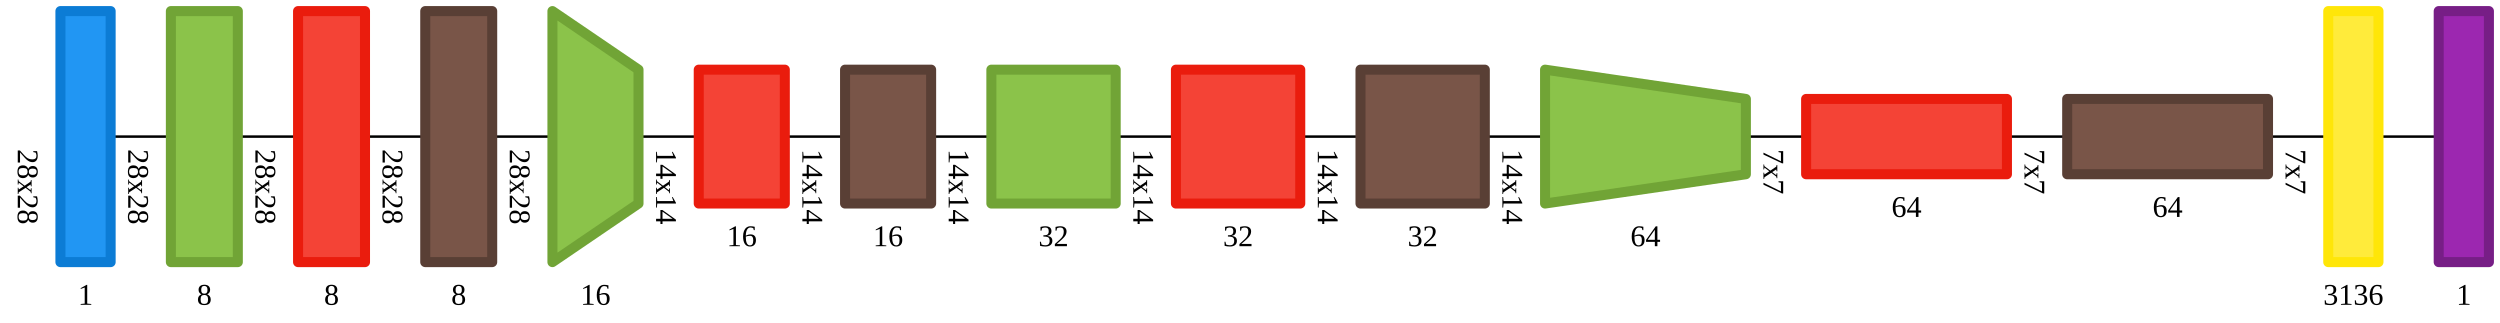
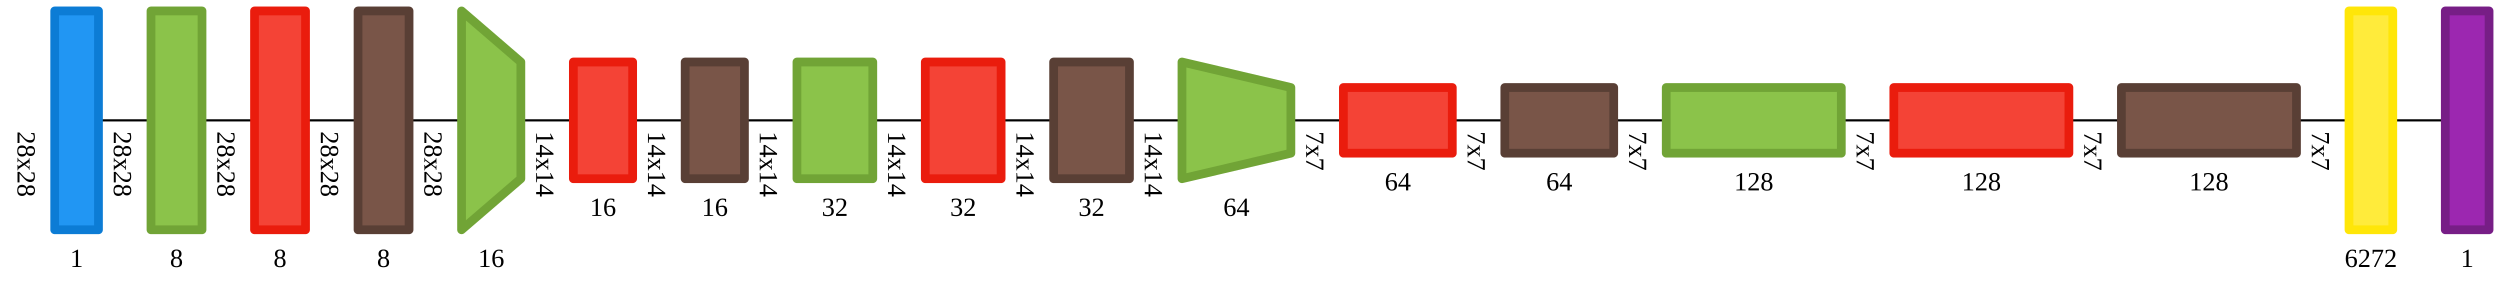
- <svg xmlns="http://www.w3.org/2000/svg" version="1.1" baseProfile="full" width="1127.653" height="145.484">
+ <svg xmlns="http://www.w3.org/2000/svg" version="1.1" baseProfile="full" width="1142.409" height="130">
  <g transform="translate(5, 5)">
-     <g transform="scale(1.132276) translate(19.65625, -50)">
+     <g transform="scale(1) translate(20, -50)">
      <g>
        <g>
          <polyline points="20,100 32,100 44,100 " style="fill: none; stroke: black;" />
          <g transform="translate(30, 105)">
            <text text-anchor="start" y="3" transform="rotate(90)" font-size="12">28x28</text>
          </g>
        </g>
        <g transform="translate(-14, 105)">
          <text text-anchor="start" y="3" transform="rotate(90)" font-size="12">28x28</text>
        </g>
      </g>
      <g>
        <g>
-           <polyline points="70.667,100 82.667,100 94.667,100 " style="fill: none; stroke: black;" />
-           <g transform="translate(80.66667, 105)">
-             <text text-anchor="start" y="3" transform="rotate(90)" font-size="12">28x28</text>
-           </g>
-         </g>
-       </g>
-       <g>
-         <g>
-           <polyline points="121.333,100 133.333,100 145.333,100 " style="fill: none; stroke: black;" />
-           <g transform="translate(131.3333, 105)">
-             <text text-anchor="start" y="3" transform="rotate(90)" font-size="12">28x28</text>
-           </g>
-         </g>
-       </g>
-       <g>
-         <g>
-           <polyline points="172,100 184,100 196,100 " style="fill: none; stroke: black;" />
-           <g transform="translate(182, 105)">
-             <text text-anchor="start" y="3" transform="rotate(90)" font-size="12">28x28</text>
-           </g>
-         </g>
-       </g>
-       <g>
-         <g>
-           <polyline points="230.286,100 242.286,100 254.286,100 " style="fill: none; stroke: black;" />
-           <g transform="translate(240.2857, 105)">
-             <text text-anchor="start" y="3" transform="rotate(90)" font-size="12">14x14</text>
-           </g>
-         </g>
-       </g>
-       <g>
-         <g>
-           <polyline points="288.571,100 300.571,100 312.571,100 " style="fill: none; stroke: black;" />
-           <g transform="translate(298.5714, 105)">
-             <text text-anchor="start" y="3" transform="rotate(90)" font-size="12">14x14</text>
-           </g>
-         </g>
-       </g>
-       <g>
-         <g>
-           <polyline points="346.857,100 358.857,100 370.857,100 " style="fill: none; stroke: black;" />
-           <g transform="translate(356.8571, 105)">
-             <text text-anchor="start" y="3" transform="rotate(90)" font-size="12">14x14</text>
-           </g>
-         </g>
-       </g>
-       <g>
-         <g>
-           <polyline points="420.381,100 432.381,100 444.381,100 " style="fill: none; stroke: black;" />
-           <g transform="translate(430.381, 105)">
-             <text text-anchor="start" y="3" transform="rotate(90)" font-size="12">14x14</text>
-           </g>
-         </g>
-       </g>
-       <g>
-         <g>
-           <polyline points="493.905,100 505.905,100 517.905,100 " style="fill: none; stroke: black;" />
-           <g transform="translate(503.9048, 105)">
-             <text text-anchor="start" y="3" transform="rotate(90)" font-size="12">14x14</text>
-           </g>
-         </g>
-       </g>
-       <g>
-         <g>
-           <polyline points="567.429,100 579.429,100 591.429,100 " style="fill: none; stroke: black;" />
-           <g transform="translate(577.4286, 105)">
-             <text text-anchor="start" y="3" transform="rotate(90)" font-size="12">14x14</text>
-           </g>
-         </g>
-       </g>
-       <g>
-         <g>
-           <polyline points="671.429,100 683.429,100 695.429,100 " style="fill: none; stroke: black;" />
-           <g transform="translate(681.4286, 105)">
-             <text text-anchor="start" y="3" transform="rotate(90)" font-size="12">7x7</text>
-           </g>
-         </g>
-       </g>
-       <g>
-         <g>
-           <polyline points="775.429,100 787.429,100 799.429,100 " style="fill: none; stroke: black;" />
-           <g transform="translate(785.4286, 105)">
-             <text text-anchor="start" y="3" transform="rotate(90)" font-size="12">7x7</text>
-           </g>
-         </g>
-       </g>
-       <g>
-         <g>
-           <polyline points="879.429,100 891.429,100 903.429,100 " style="fill: none; stroke: black;" />
-           <g transform="translate(889.4286, 105)">
-             <text text-anchor="start" y="3" transform="rotate(90)" font-size="12">7x7</text>
-           </g>
-         </g>
-       </g>
-       <g>
-         <g>
-           <polyline points="923.429,100 935.429,100 947.429,100 " style="fill: none; stroke: black;" />
+           <polyline points="67.307,100 79.307,100 91.307,100 " style="fill: none; stroke: black;" />
+           <g transform="translate(77.30709, 105)">
+             <text text-anchor="start" y="3" transform="rotate(90)" font-size="12">28x28</text>
+           </g>
+         </g>
+       </g>
+       <g>
+         <g>
+           <polyline points="114.614,100 126.614,100 138.614,100 " style="fill: none; stroke: black;" />
+           <g transform="translate(124.6142, 105)">
+             <text text-anchor="start" y="3" transform="rotate(90)" font-size="12">28x28</text>
+           </g>
+         </g>
+       </g>
+       <g>
+         <g>
+           <polyline points="161.921,100 173.921,100 185.921,100 " style="fill: none; stroke: black;" />
+           <g transform="translate(171.9213, 105)">
+             <text text-anchor="start" y="3" transform="rotate(90)" font-size="12">28x28</text>
+           </g>
+         </g>
+       </g>
+       <g>
+         <g>
+           <polyline points="213.008,100 225.008,100 237.008,100 " style="fill: none; stroke: black;" />
+           <g transform="translate(223.0079, 105)">
+             <text text-anchor="start" y="3" transform="rotate(90)" font-size="12">14x14</text>
+           </g>
+         </g>
+       </g>
+       <g>
+         <g>
+           <polyline points="264.094,100 276.094,100 288.094,100 " style="fill: none; stroke: black;" />
+           <g transform="translate(274.0945, 105)">
+             <text text-anchor="start" y="3" transform="rotate(90)" font-size="12">14x14</text>
+           </g>
+         </g>
+       </g>
+       <g>
+         <g>
+           <polyline points="315.181,100 327.181,100 339.181,100 " style="fill: none; stroke: black;" />
+           <g transform="translate(325.1811, 105)">
+             <text text-anchor="start" y="3" transform="rotate(90)" font-size="12">14x14</text>
+           </g>
+         </g>
+       </g>
+       <g>
+         <g>
+           <polyline points="373.827,100 385.827,100 397.827,100 " style="fill: none; stroke: black;" />
+           <g transform="translate(383.8268, 105)">
+             <text text-anchor="start" y="3" transform="rotate(90)" font-size="12">14x14</text>
+           </g>
+         </g>
+       </g>
+       <g>
+         <g>
+           <polyline points="432.472,100 444.472,100 456.472,100 " style="fill: none; stroke: black;" />
+           <g transform="translate(442.4724, 105)">
+             <text text-anchor="start" y="3" transform="rotate(90)" font-size="12">14x14</text>
+           </g>
+         </g>
+       </g>
+       <g>
+         <g>
+           <polyline points="491.118,100 503.118,100 515.118,100 " style="fill: none; stroke: black;" />
+           <g transform="translate(501.1181, 105)">
+             <text text-anchor="start" y="3" transform="rotate(90)" font-size="12">14x14</text>
+           </g>
+         </g>
+       </g>
+       <g>
+         <g>
+           <polyline points="564.882,100 576.882,100 588.882,100 " style="fill: none; stroke: black;" />
+           <g transform="translate(574.8819, 105)">
+             <text text-anchor="start" y="3" transform="rotate(90)" font-size="12">7x7</text>
+           </g>
+         </g>
+       </g>
+       <g>
+         <g>
+           <polyline points="638.646,100 650.646,100 662.646,100 " style="fill: none; stroke: black;" />
+           <g transform="translate(648.6457, 105)">
+             <text text-anchor="start" y="3" transform="rotate(90)" font-size="12">7x7</text>
+           </g>
+         </g>
+       </g>
+       <g>
+         <g>
+           <polyline points="712.409,100 724.409,100 736.409,100 " style="fill: none; stroke: black;" />
+           <g transform="translate(722.4094, 105)">
+             <text text-anchor="start" y="3" transform="rotate(90)" font-size="12">7x7</text>
+           </g>
+         </g>
+       </g>
+       <g>
+         <g>
+           <polyline points="816.409,100 828.409,100 840.409,100 " style="fill: none; stroke: black;" />
+           <g transform="translate(826.4094, 105)">
+             <text text-anchor="start" y="3" transform="rotate(90)" font-size="12">7x7</text>
+           </g>
+         </g>
+       </g>
+       <g>
+         <g>
+           <polyline points="920.409,100 932.409,100 944.409,100 " style="fill: none; stroke: black;" />
+           <g transform="translate(930.4094, 105)">
+             <text text-anchor="start" y="3" transform="rotate(90)" font-size="12">7x7</text>
+           </g>
+         </g>
+       </g>
+       <g>
+         <g>
+           <polyline points="1024.409,100 1036.409,100 1048.409,100 " style="fill: none; stroke: black;" />
+           <g transform="translate(1034.409, 105)">
+             <text text-anchor="start" y="3" transform="rotate(90)" font-size="12">7x7</text>
+           </g>
+         </g>
+       </g>
+       <g>
+         <g>
+           <polyline points="1068.409,100 1080.409,100 1092.409,100 " style="fill: none; stroke: black;" />
        </g>
      </g>
      <g />
      <g>
        <g transform="translate(0, 50)">
          <path d="M 0 0 L 20 0 V 100 L 0 100 V 0 z" style="fill: rgb(33, 150, 243); stroke: rgb(12, 124, 213); stroke-width: 4; stroke-linejoin: round;" />
          <g />
          <text text-anchor="middle" x="10" y="117" font-size="12">1</text>
        </g>
      </g>
      <g>
        <g transform="translate(44, 50)">
-           <path d="M 0 0 L 26.667 0 V 100 L 0 100 V 0 z" style="fill: rgb(139, 195, 74); stroke: rgb(113, 164, 54); stroke-width: 4; stroke-linejoin: round;" />
-           <g />
-           <text text-anchor="middle" x="13.333" y="117" font-size="12">8</text>
-         </g>
-       </g>
-       <g>
-         <g transform="translate(94.66667, 50)">
-           <path d="M 0 0 L 26.667 0 V 100 L 0 100 V 0 z" style="fill: rgb(244, 67, 54); stroke: rgb(234, 28, 13); stroke-width: 4; stroke-linejoin: round;" />
-           <g />
-           <text text-anchor="middle" x="13.333" y="117" font-size="12">8</text>
-         </g>
-       </g>
-       <g>
-         <g transform="translate(145.3333, 50)">
-           <path d="M 0 0 L 26.667 0 V 100 L 0 100 V 0 z" style="fill: rgb(121, 85, 72); stroke: rgb(89, 63, 53); stroke-width: 4; stroke-linejoin: round;" />
-           <g />
-           <text text-anchor="middle" x="13.333" y="117" font-size="12">8</text>
-         </g>
-       </g>
-       <g>
-         <g transform="translate(196, 50)">
-           <path d="M 0 0 L 34.286 23.333 V 76.667 L 0 100 V 0 z" style="fill: rgb(139, 195, 74); stroke: rgb(113, 164, 54); stroke-width: 4; stroke-linejoin: round;" />
-           <g />
-           <text text-anchor="middle" x="17.143" y="117" font-size="12">16</text>
-         </g>
-       </g>
-       <g>
-         <g transform="translate(254.2857, 50)">
-           <path d="M 0 23.333 L 34.286 23.333 V 76.667 L 0 76.667 V 23.333 z" style="fill: rgb(244, 67, 54); stroke: rgb(234, 28, 13); stroke-width: 4; stroke-linejoin: round;" />
-           <g />
-           <text text-anchor="middle" x="17.143" y="93.667" font-size="12">16</text>
-         </g>
-       </g>
-       <g>
-         <g transform="translate(312.5714, 50)">
-           <path d="M 0 23.333 L 34.286 23.333 V 76.667 L 0 76.667 V 23.333 z" style="fill: rgb(121, 85, 72); stroke: rgb(89, 63, 53); stroke-width: 4; stroke-linejoin: round;" />
-           <g />
-           <text text-anchor="middle" x="17.143" y="93.667" font-size="12">16</text>
-         </g>
-       </g>
-       <g>
-         <g transform="translate(370.8571, 50)">
-           <path d="M 0 23.333 L 49.524 23.333 V 76.667 L 0 76.667 V 23.333 z" style="fill: rgb(139, 195, 74); stroke: rgb(113, 164, 54); stroke-width: 4; stroke-linejoin: round;" />
-           <g />
-           <text text-anchor="middle" x="24.762" y="93.667" font-size="12">32</text>
-         </g>
-       </g>
-       <g>
-         <g transform="translate(444.381, 50)">
-           <path d="M 0 23.333 L 49.524 23.333 V 76.667 L 0 76.667 V 23.333 z" style="fill: rgb(244, 67, 54); stroke: rgb(234, 28, 13); stroke-width: 4; stroke-linejoin: round;" />
-           <g />
-           <text text-anchor="middle" x="24.762" y="93.667" font-size="12">32</text>
-         </g>
-       </g>
-       <g>
-         <g transform="translate(517.9048, 50)">
-           <path d="M 0 23.333 L 49.524 23.333 V 76.667 L 0 76.667 V 23.333 z" style="fill: rgb(121, 85, 72); stroke: rgb(89, 63, 53); stroke-width: 4; stroke-linejoin: round;" />
-           <g />
-           <text text-anchor="middle" x="24.762" y="93.667" font-size="12">32</text>
-         </g>
-       </g>
-       <g>
-         <g transform="translate(591.4286, 50)">
-           <path d="M 0 23.333 L 80 35 V 65 L 0 76.667 V 23.333 z" style="fill: rgb(139, 195, 74); stroke: rgb(113, 164, 54); stroke-width: 4; stroke-linejoin: round;" />
-           <g />
-           <text text-anchor="middle" x="40" y="93.667" font-size="12">64</text>
-         </g>
-       </g>
-       <g>
-         <g transform="translate(695.4286, 50)">
+           <path d="M 0 0 L 23.307 0 V 100 L 0 100 V 0 z" style="fill: rgb(139, 195, 74); stroke: rgb(113, 164, 54); stroke-width: 4; stroke-linejoin: round;" />
+           <g />
+           <text text-anchor="middle" x="11.654" y="117" font-size="12">8</text>
+         </g>
+       </g>
+       <g>
+         <g transform="translate(91.30709, 50)">
+           <path d="M 0 0 L 23.307 0 V 100 L 0 100 V 0 z" style="fill: rgb(244, 67, 54); stroke: rgb(234, 28, 13); stroke-width: 4; stroke-linejoin: round;" />
+           <g />
+           <text text-anchor="middle" x="11.654" y="117" font-size="12">8</text>
+         </g>
+       </g>
+       <g>
+         <g transform="translate(138.6142, 50)">
+           <path d="M 0 0 L 23.307 0 V 100 L 0 100 V 0 z" style="fill: rgb(121, 85, 72); stroke: rgb(89, 63, 53); stroke-width: 4; stroke-linejoin: round;" />
+           <g />
+           <text text-anchor="middle" x="11.654" y="117" font-size="12">8</text>
+         </g>
+       </g>
+       <g>
+         <g transform="translate(185.9213, 50)">
+           <path d="M 0 0 L 27.087 23.333 V 76.667 L 0 100 V 0 z" style="fill: rgb(139, 195, 74); stroke: rgb(113, 164, 54); stroke-width: 4; stroke-linejoin: round;" />
+           <g />
+           <text text-anchor="middle" x="13.543" y="117" font-size="12">16</text>
+         </g>
+       </g>
+       <g>
+         <g transform="translate(237.0079, 50)">
+           <path d="M 0 23.333 L 27.087 23.333 V 76.667 L 0 76.667 V 23.333 z" style="fill: rgb(244, 67, 54); stroke: rgb(234, 28, 13); stroke-width: 4; stroke-linejoin: round;" />
+           <g />
+           <text text-anchor="middle" x="13.543" y="93.667" font-size="12">16</text>
+         </g>
+       </g>
+       <g>
+         <g transform="translate(288.0945, 50)">
+           <path d="M 0 23.333 L 27.087 23.333 V 76.667 L 0 76.667 V 23.333 z" style="fill: rgb(121, 85, 72); stroke: rgb(89, 63, 53); stroke-width: 4; stroke-linejoin: round;" />
+           <g />
+           <text text-anchor="middle" x="13.543" y="93.667" font-size="12">16</text>
+         </g>
+       </g>
+       <g>
+         <g transform="translate(339.1811, 50)">
+           <path d="M 0 23.333 L 34.646 23.333 V 76.667 L 0 76.667 V 23.333 z" style="fill: rgb(139, 195, 74); stroke: rgb(113, 164, 54); stroke-width: 4; stroke-linejoin: round;" />
+           <g />
+           <text text-anchor="middle" x="17.323" y="93.667" font-size="12">32</text>
+         </g>
+       </g>
+       <g>
+         <g transform="translate(397.8268, 50)">
+           <path d="M 0 23.333 L 34.646 23.333 V 76.667 L 0 76.667 V 23.333 z" style="fill: rgb(244, 67, 54); stroke: rgb(234, 28, 13); stroke-width: 4; stroke-linejoin: round;" />
+           <g />
+           <text text-anchor="middle" x="17.323" y="93.667" font-size="12">32</text>
+         </g>
+       </g>
+       <g>
+         <g transform="translate(456.4724, 50)">
+           <path d="M 0 23.333 L 34.646 23.333 V 76.667 L 0 76.667 V 23.333 z" style="fill: rgb(121, 85, 72); stroke: rgb(89, 63, 53); stroke-width: 4; stroke-linejoin: round;" />
+           <g />
+           <text text-anchor="middle" x="17.323" y="93.667" font-size="12">32</text>
+         </g>
+       </g>
+       <g>
+         <g transform="translate(515.1181, 50)">
+           <path d="M 0 23.333 L 49.764 35 V 65 L 0 76.667 V 23.333 z" style="fill: rgb(139, 195, 74); stroke: rgb(113, 164, 54); stroke-width: 4; stroke-linejoin: round;" />
+           <g />
+           <text text-anchor="middle" x="24.882" y="93.667" font-size="12">64</text>
+         </g>
+       </g>
+       <g>
+         <g transform="translate(588.8819, 50)">
+           <path d="M 0 35 L 49.764 35 V 65 L 0 65 V 35 z" style="fill: rgb(244, 67, 54); stroke: rgb(234, 28, 13); stroke-width: 4; stroke-linejoin: round;" />
+           <g />
+           <text text-anchor="middle" x="24.882" y="82" font-size="12">64</text>
+         </g>
+       </g>
+       <g>
+         <g transform="translate(662.6457, 50)">
+           <path d="M 0 35 L 49.764 35 V 65 L 0 65 V 35 z" style="fill: rgb(121, 85, 72); stroke: rgb(89, 63, 53); stroke-width: 4; stroke-linejoin: round;" />
+           <g />
+           <text text-anchor="middle" x="24.882" y="82" font-size="12">64</text>
+         </g>
+       </g>
+       <g>
+         <g transform="translate(736.4094, 50)">
+           <path d="M 0 35 L 80 35 V 65 L 0 65 V 35 z" style="fill: rgb(139, 195, 74); stroke: rgb(113, 164, 54); stroke-width: 4; stroke-linejoin: round;" />
+           <g />
+           <text text-anchor="middle" x="40" y="82" font-size="12">128</text>
+         </g>
+       </g>
+       <g>
+         <g transform="translate(840.4094, 50)">
          <path d="M 0 35 L 80 35 V 65 L 0 65 V 35 z" style="fill: rgb(244, 67, 54); stroke: rgb(234, 28, 13); stroke-width: 4; stroke-linejoin: round;" />
          <g />
-           <text text-anchor="middle" x="40" y="82" font-size="12">64</text>
-         </g>
-       </g>
-       <g>
-         <g transform="translate(799.4286, 50)">
+           <text text-anchor="middle" x="40" y="82" font-size="12">128</text>
+         </g>
+       </g>
+       <g>
+         <g transform="translate(944.4094, 50)">
          <path d="M 0 35 L 80 35 V 65 L 0 65 V 35 z" style="fill: rgb(121, 85, 72); stroke: rgb(89, 63, 53); stroke-width: 4; stroke-linejoin: round;" />
          <g />
-           <text text-anchor="middle" x="40" y="82" font-size="12">64</text>
-         </g>
-       </g>
-       <g>
-         <g transform="translate(903.4286, 50)">
+           <text text-anchor="middle" x="40" y="82" font-size="12">128</text>
+         </g>
+       </g>
+       <g>
+         <g transform="translate(1048.409, 50)">
          <path d="M 0 0 L 20 0 V 100 L 0 100 V 0 z" style="fill: rgb(255, 235, 59); stroke: rgb(255, 230, 8); stroke-width: 4; stroke-linejoin: round;" />
          <g />
-           <text text-anchor="middle" x="10" y="117" font-size="12">3136</text>
-         </g>
-       </g>
-       <g>
-         <g transform="translate(947.4286, 50)">
+           <text text-anchor="middle" x="10" y="117" font-size="12">6272</text>
+         </g>
+       </g>
+       <g>
+         <g transform="translate(1092.409, 50)">
          <path d="M 0 0 L 20 0 V 100 L 0 100 V 0 z" style="fill: rgb(156, 39, 176); stroke: rgb(119, 30, 134); stroke-width: 4; stroke-linejoin: round;" />
          <g />
          <text text-anchor="middle" x="10" y="117" font-size="12">1</text>
        </g>
      </g>
    </g>
  </g>
</svg>
